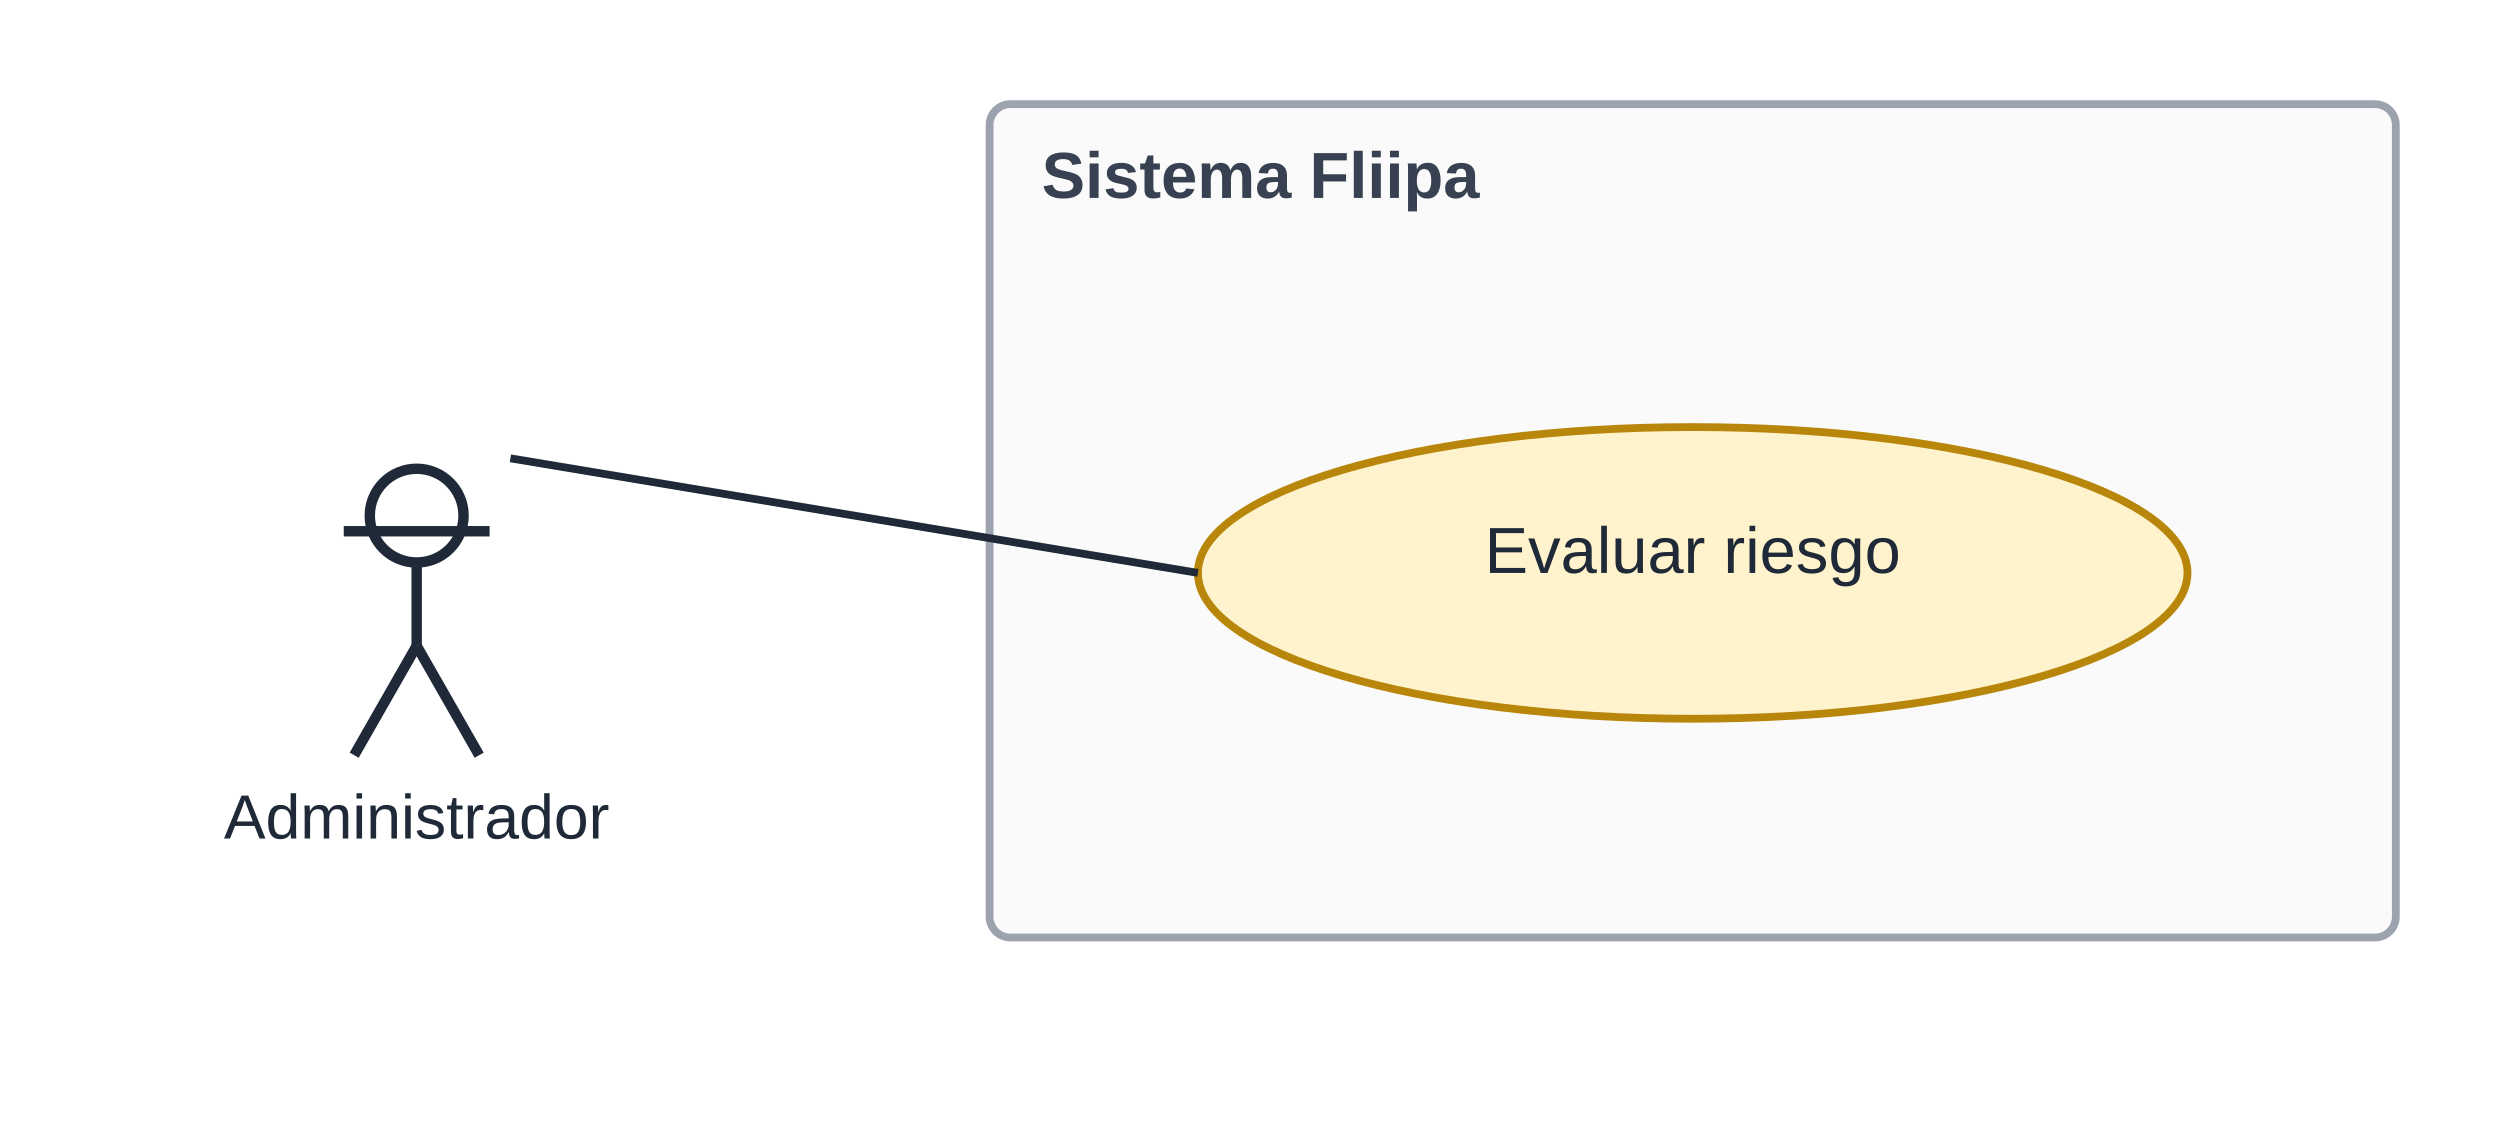
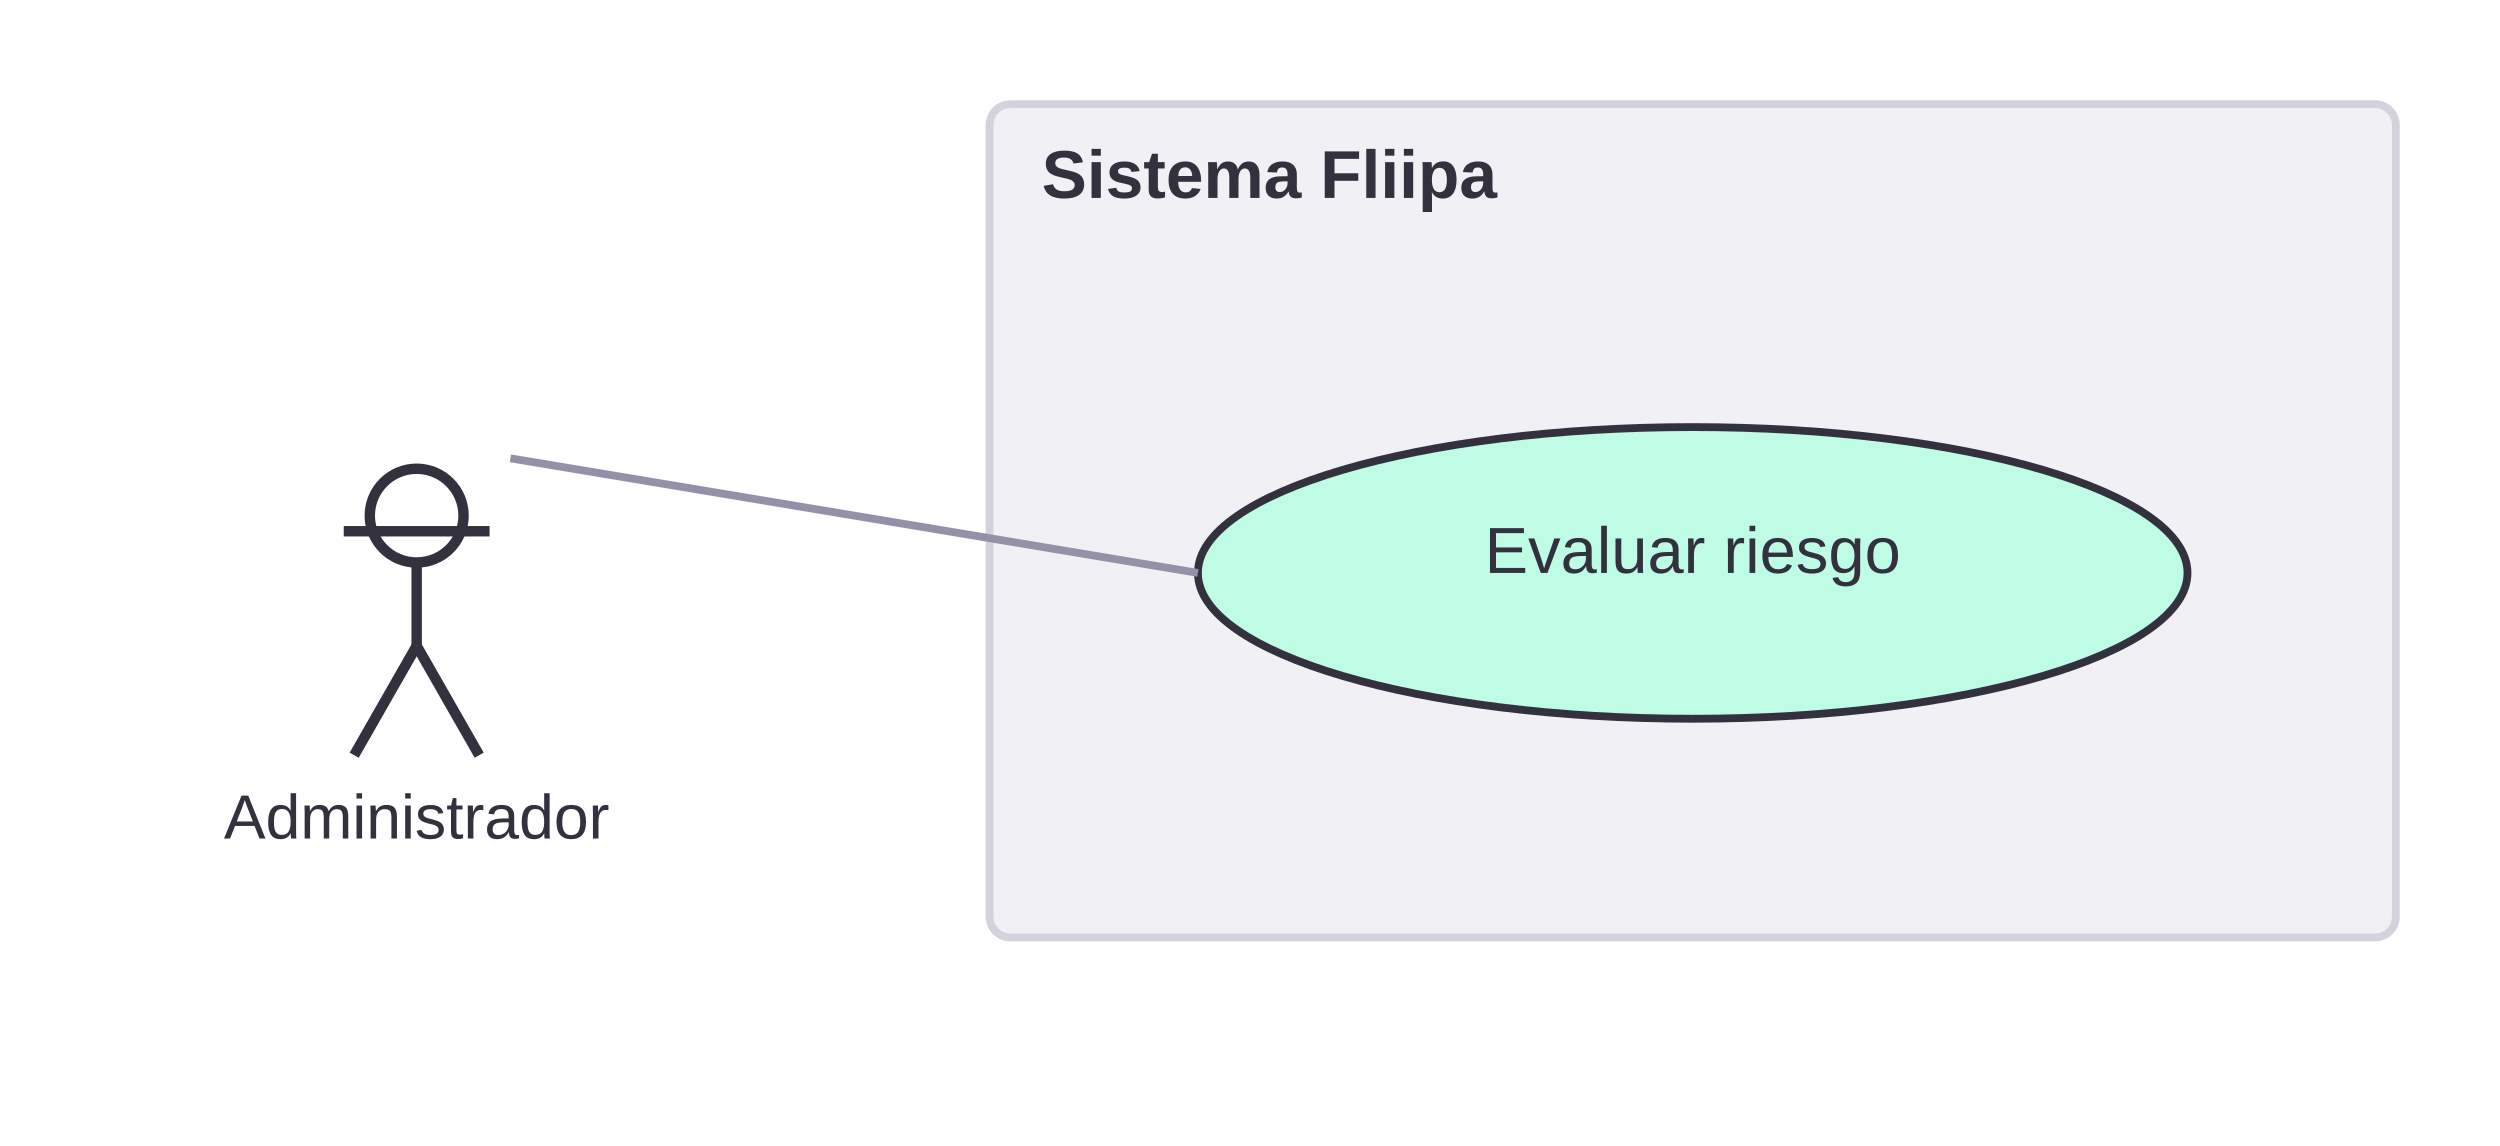
- <svg xmlns="http://www.w3.org/2000/svg" viewBox="0 0 480 220" font-family="Arial, sans-serif">
+ <svg xmlns="http://www.w3.org/2000/svg" viewBox="0 0 480 220" font-family="Karla, Arial, sans-serif">
  <defs>
    <marker id="arrow" markerWidth="10" markerHeight="10" refX="8" refY="3" orient="auto" markerUnits="strokeWidth">
-       <path d="M0,0 L0,6 L9,3 z" fill="#1F2937" />
+       <path d="M0,0 L0,6 L9,3 z" fill="#3F1FE8" />
    </marker>
  </defs>
-   <rect x="190" y="20" width="270" height="160" fill="#FAFAFA" stroke="#9CA3AF" stroke-width="1.5" rx="4" />
-   <text x="200" y="38" font-size="12.5" font-weight="bold" fill="#374151">Sistema Fliipa</text>
-   <ellipse cx="325" cy="110" rx="95" ry="28" fill="#FFF3CD" stroke="#B8860B" stroke-width="1.5" />
-   <text text-anchor="middle" font-family="Arial, sans-serif" font-size="12.5" fill="#1F2937">
+   <rect x="190" y="20" width="270" height="160" fill="#F0F0F5" stroke="#D4D2DC" stroke-width="1.5" rx="4" />
+   <text x="200" y="38" font-size="13" font-weight="bold" fill="#32313D" font-family="Karla, Arial, sans-serif">Sistema Fliipa</text>
+   <ellipse cx="325" cy="110" rx="95" ry="28" fill="#BEFCE5" stroke="#32313D" stroke-width="1.5" />
+   <text text-anchor="middle" font-family="Karla, Arial, sans-serif" font-size="12.5" fill="#32313D">
    <tspan x="325" y="110.0">Evaluar riesgo</tspan>
  </text>
-   <circle cx="80" cy="99.0" r="9.0" fill="none" stroke="#1F2937" stroke-width="2" />
-   <line x1="80" y1="108.0" x2="80" y2="124.0" stroke="#1F2937" stroke-width="2" />
-   <line x1="66.0" y1="102.0" x2="94.0" y2="102.0" stroke="#1F2937" stroke-width="2" />
-   <line x1="80" y1="124.0" x2="68.0" y2="145.0" stroke="#1F2937" stroke-width="2" />
-   <line x1="80" y1="124.0" x2="92.0" y2="145.0" stroke="#1F2937" stroke-width="2" />
-   <text x="80" y="161.0" text-anchor="middle" font-family="Arial, sans-serif" font-size="12" fill="#1F2937">Administrador</text>
-   <line x1="98" y1="88" x2="230" y2="110" stroke="#1F2937" stroke-width="1.5" />
+   <circle cx="80" cy="99.0" r="9.0" fill="none" stroke="#32313D" stroke-width="2" />
+   <line x1="80" y1="108.0" x2="80" y2="124.0" stroke="#32313D" stroke-width="2" />
+   <line x1="66.0" y1="102.0" x2="94.0" y2="102.0" stroke="#32313D" stroke-width="2" />
+   <line x1="80" y1="124.0" x2="68.0" y2="145.0" stroke="#32313D" stroke-width="2" />
+   <line x1="80" y1="124.0" x2="92.0" y2="145.0" stroke="#32313D" stroke-width="2" />
+   <text x="80" y="161.0" text-anchor="middle" font-family="Karla, Arial, sans-serif" font-size="12" fill="#32313D">Administrador</text>
+   <line x1="98" y1="88" x2="230" y2="110" stroke="#9490A8" stroke-width="1.5" />
</svg>
